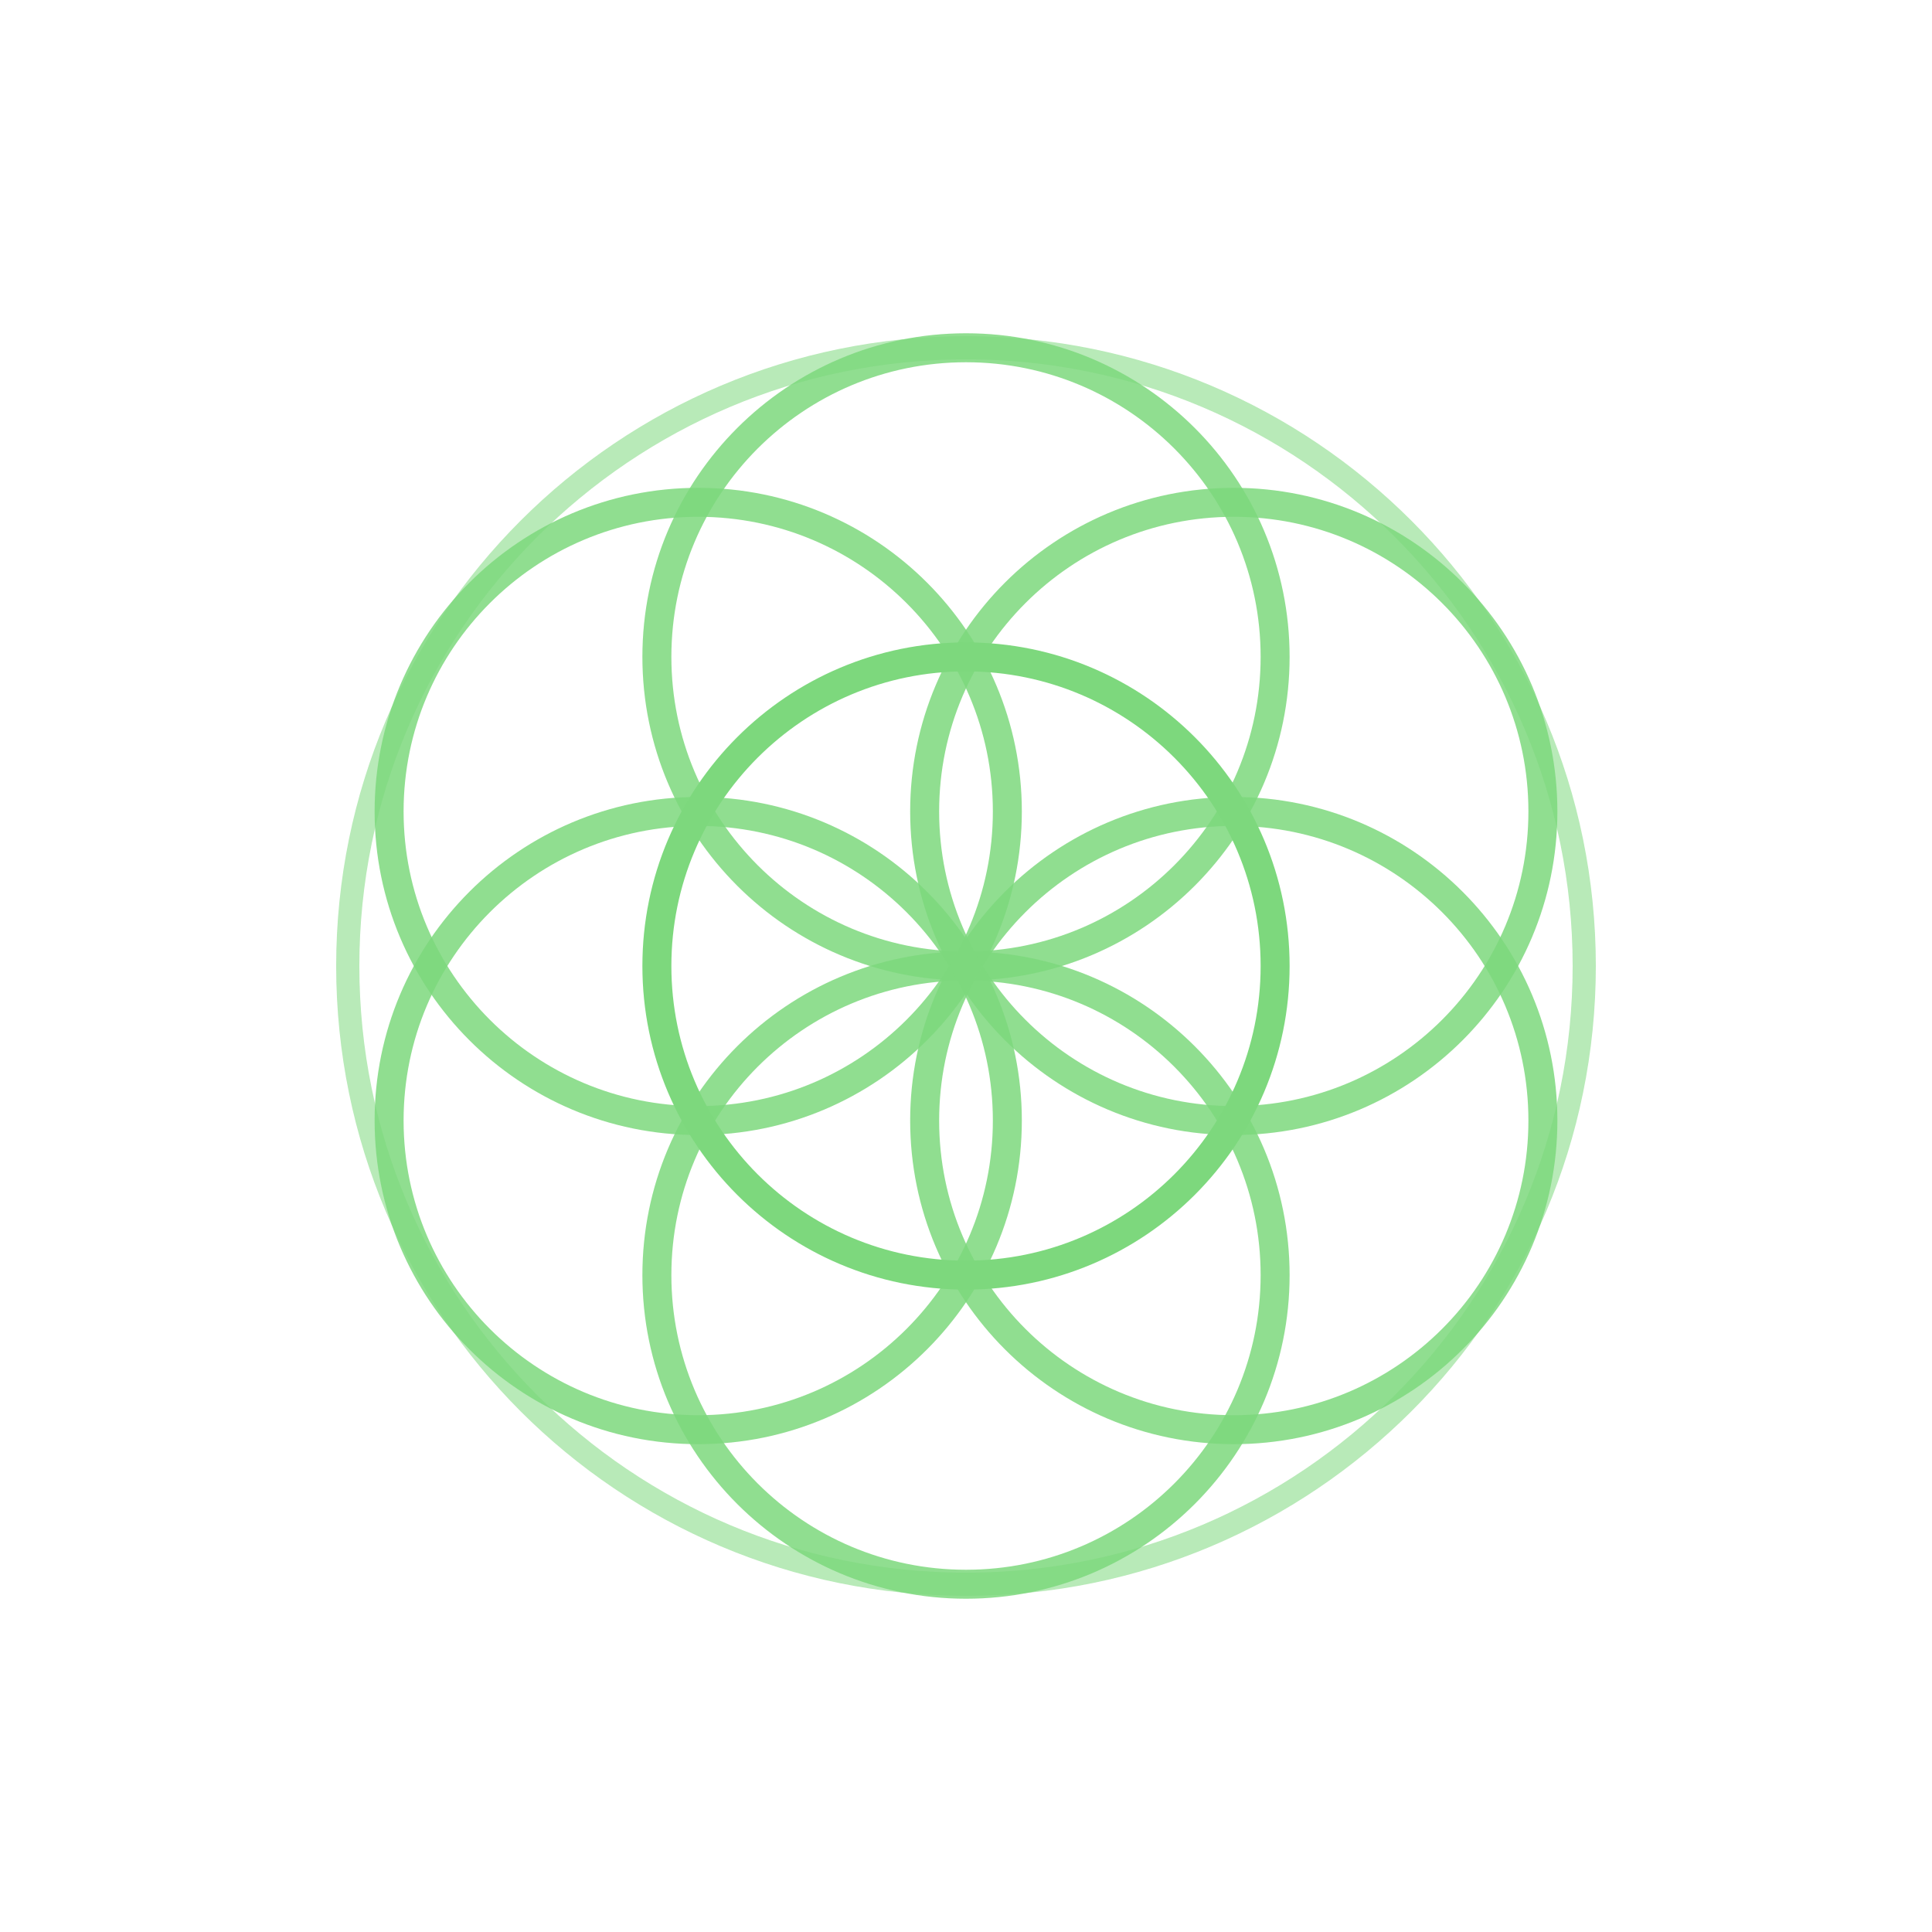
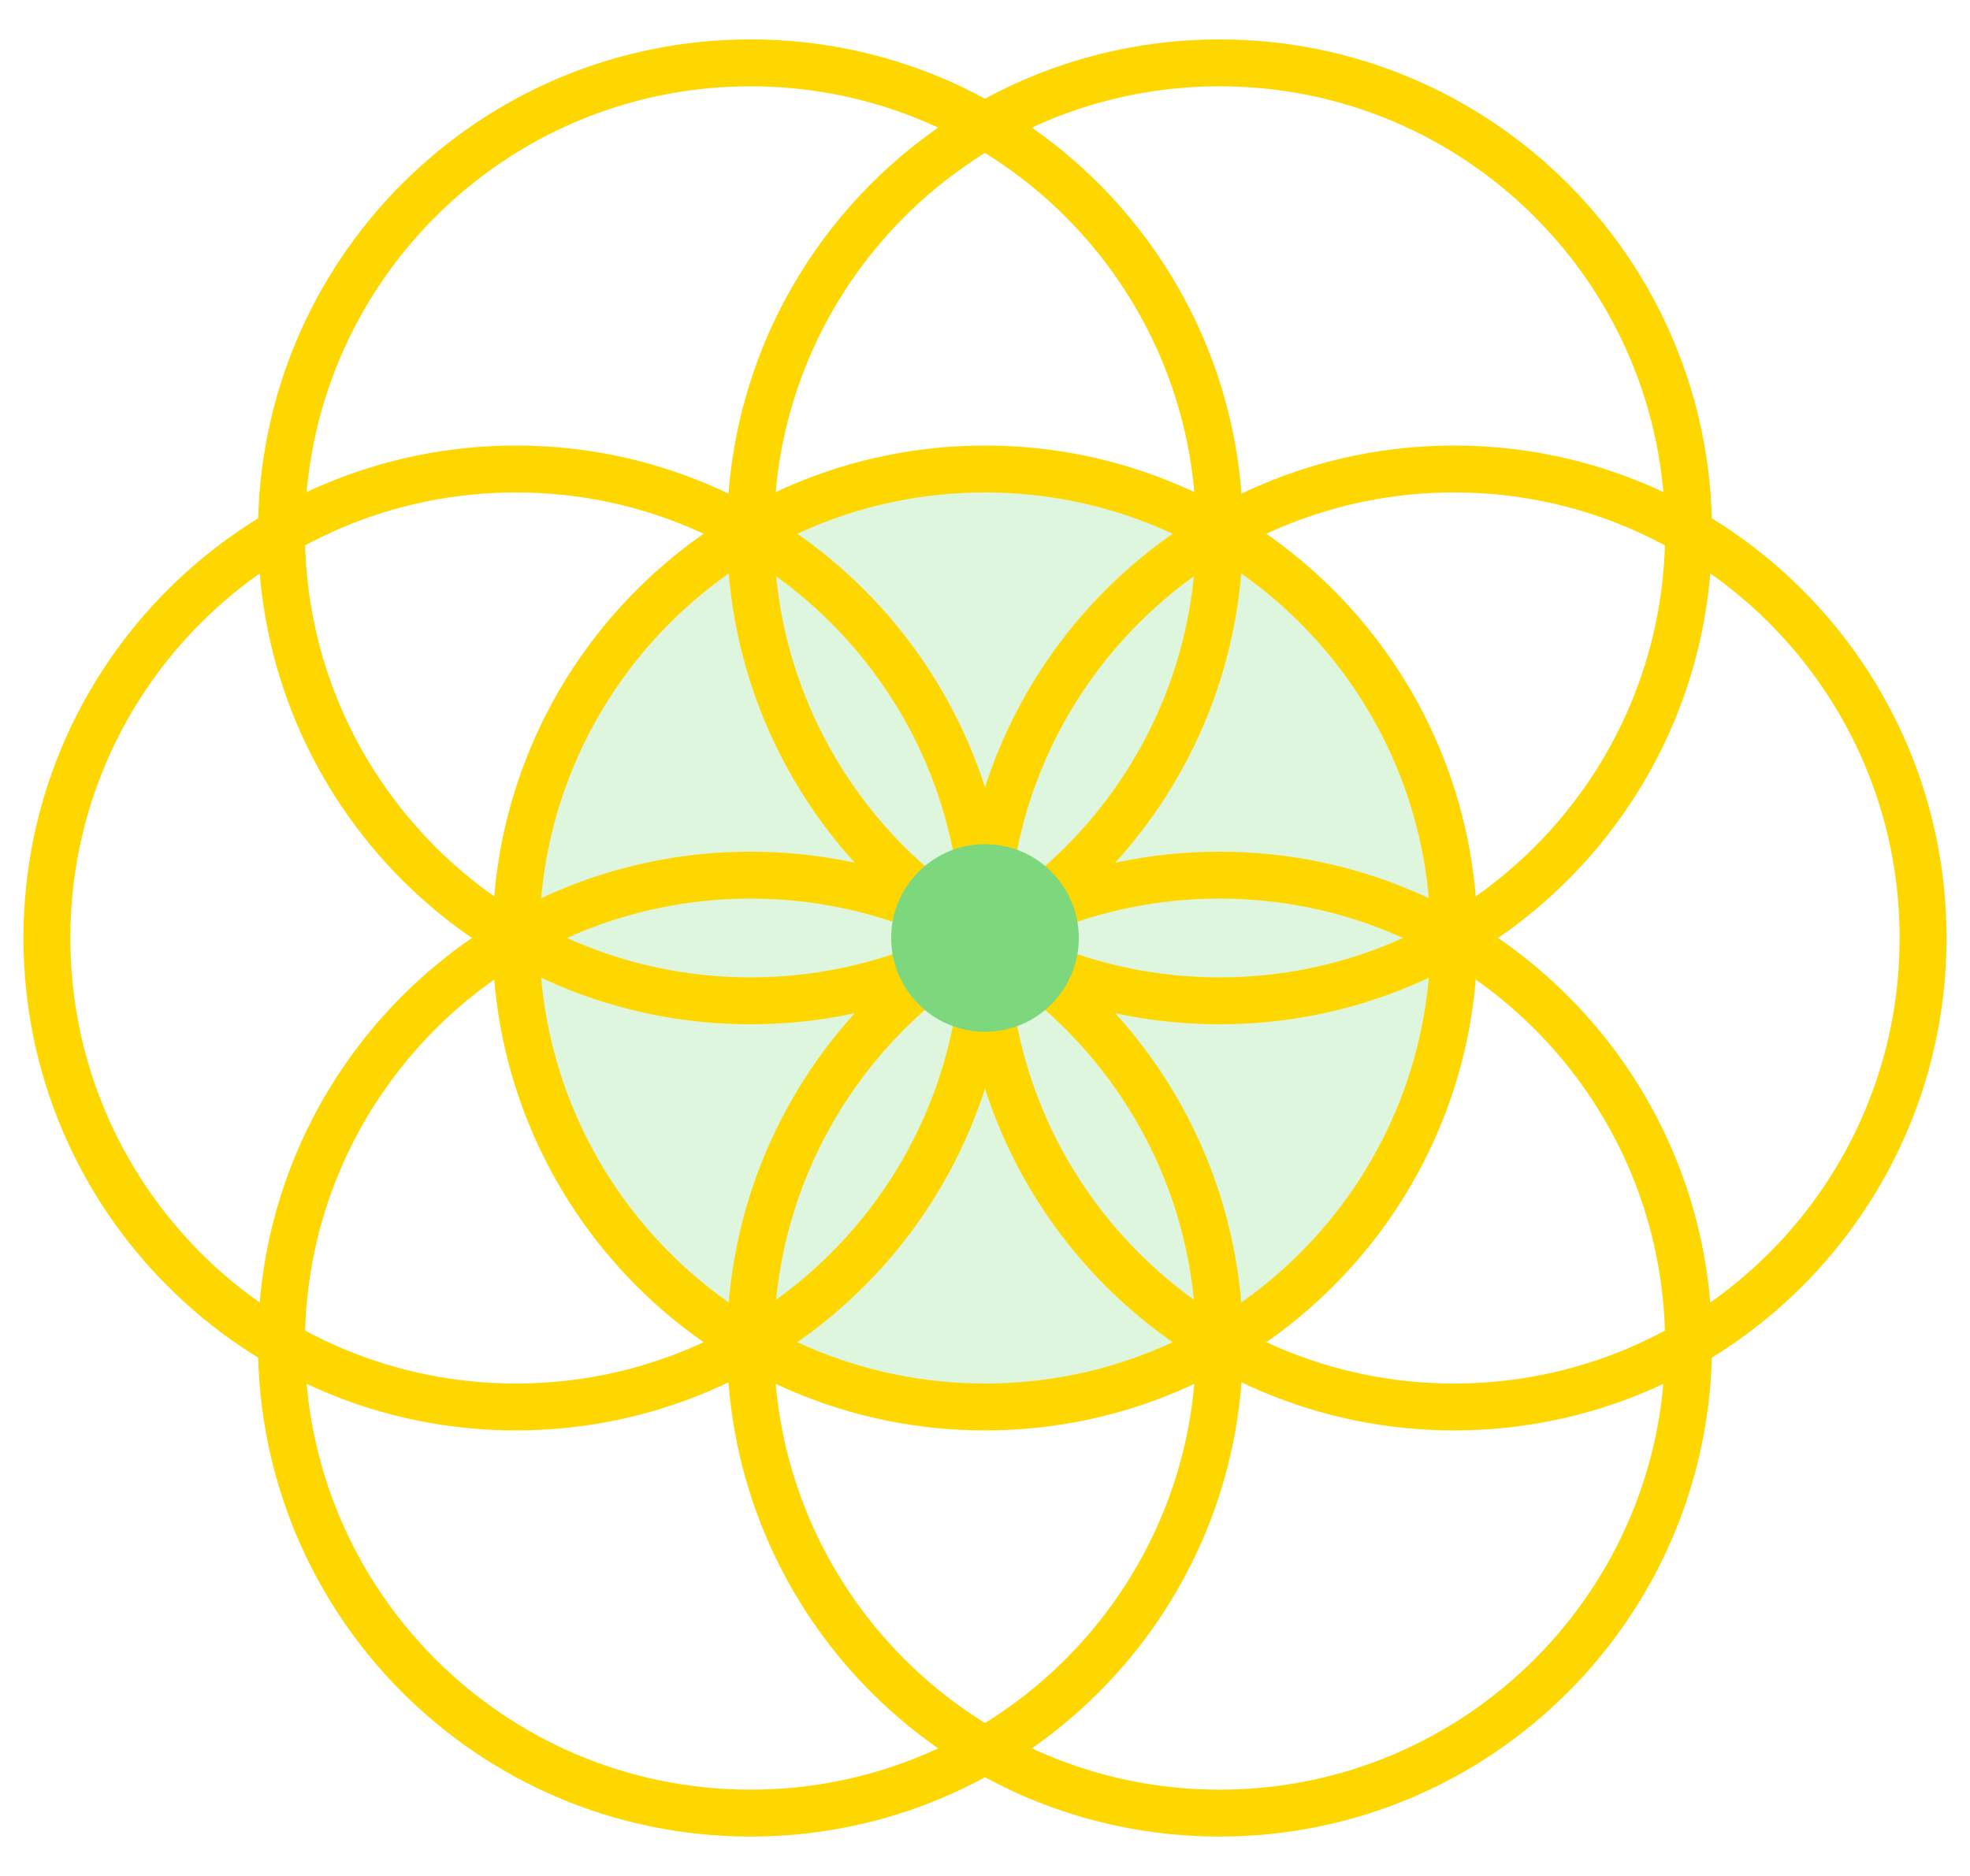
- <svg xmlns="http://www.w3.org/2000/svg" viewBox="0 0 100 100" fill="none">
-   <circle cx="50" cy="50" r="32" stroke="#7dd87d" stroke-width="1.2" opacity="0.55" />
-   <circle cx="50" cy="34" r="16" stroke="#7dd87d" stroke-width="1.5" opacity="0.85" />
-   <circle cx="63.86" cy="42" r="16" stroke="#7dd87d" stroke-width="1.5" opacity="0.85" />
-   <circle cx="63.86" cy="58" r="16" stroke="#7dd87d" stroke-width="1.5" opacity="0.85" />
-   <circle cx="50" cy="66" r="16" stroke="#7dd87d" stroke-width="1.5" opacity="0.85" />
-   <circle cx="36.14" cy="58" r="16" stroke="#7dd87d" stroke-width="1.5" opacity="0.85" />
-   <circle cx="36.14" cy="42" r="16" stroke="#7dd87d" stroke-width="1.5" opacity="0.85" />
-   <circle cx="50" cy="50" r="16" stroke="#7dd87d" stroke-width="1.5" />
+ <svg xmlns="http://www.w3.org/2000/svg" viewBox="8 10 84 80" fill="none">
+   <circle cx="50" cy="50" r="20" fill="rgba(125,216,125,0.25)" stroke="#FFD700" stroke-width="2" />
+   <circle cx="70" cy="50" r="20" fill="none" stroke="#FFD700" stroke-width="2" />
+   <circle cx="60" cy="67.32" r="20" fill="none" stroke="#FFD700" stroke-width="2" />
+   <circle cx="40" cy="67.32" r="20" fill="none" stroke="#FFD700" stroke-width="2" />
+   <circle cx="30" cy="50" r="20" fill="none" stroke="#FFD700" stroke-width="2" />
+   <circle cx="40" cy="32.68" r="20" fill="none" stroke="#FFD700" stroke-width="2" />
+   <circle cx="60" cy="32.68" r="20" fill="none" stroke="#FFD700" stroke-width="2" />
+   <circle cx="50" cy="50" r="4" fill="#7dd87d" />
</svg>
